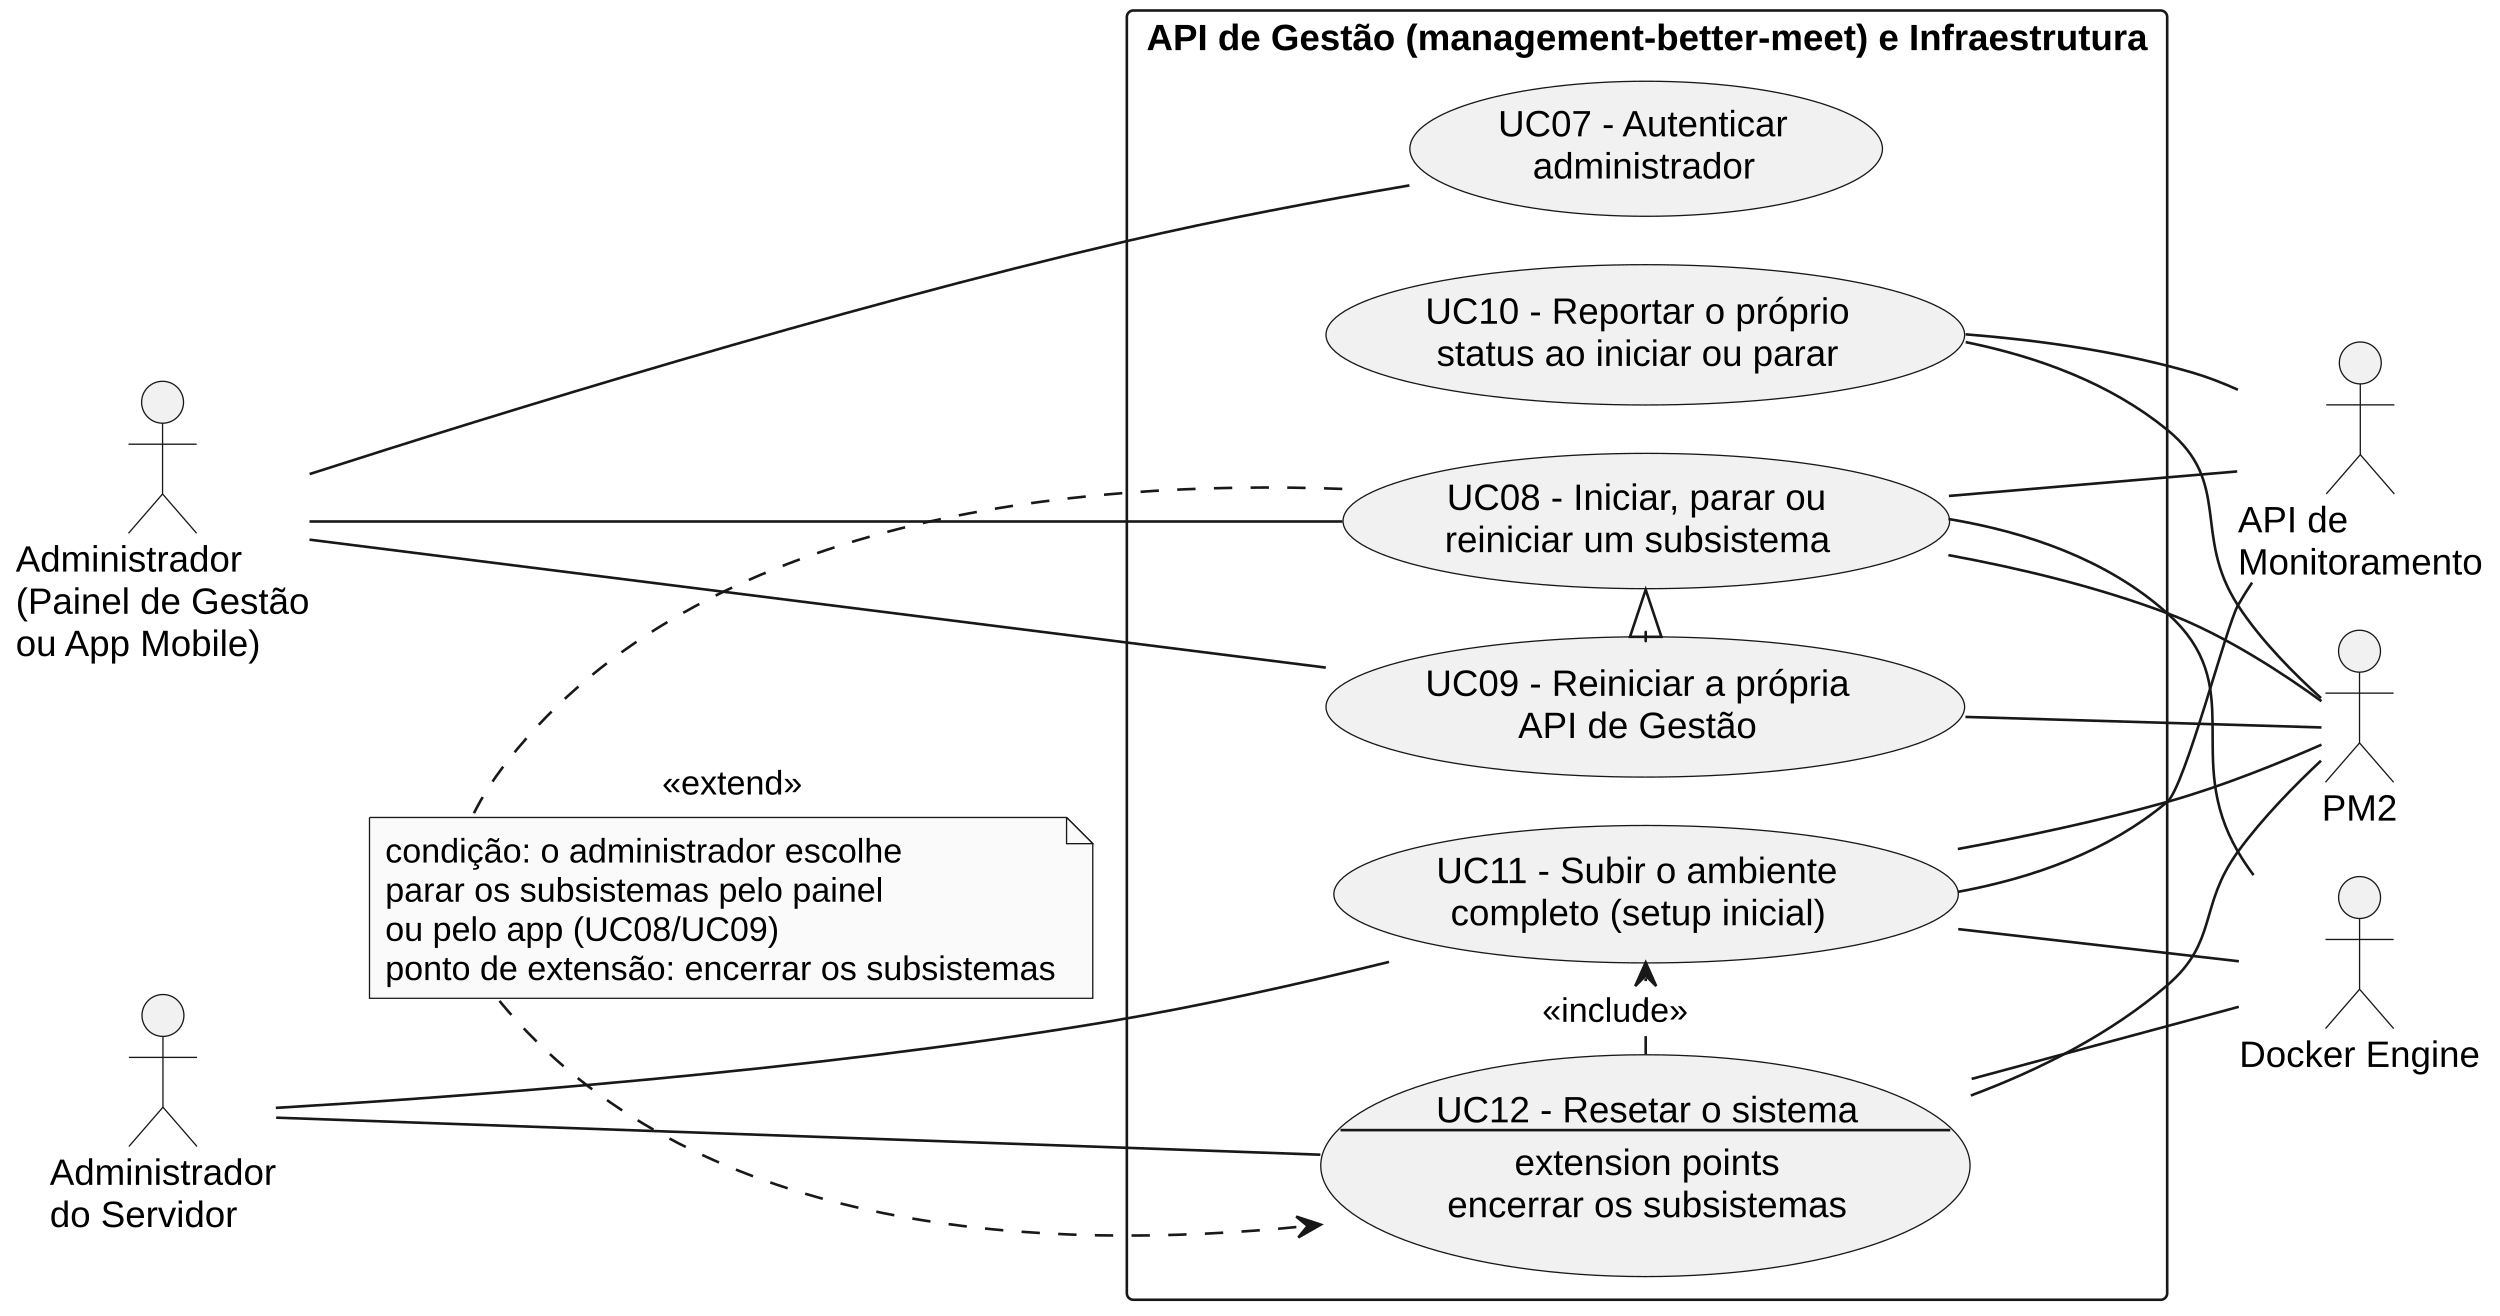
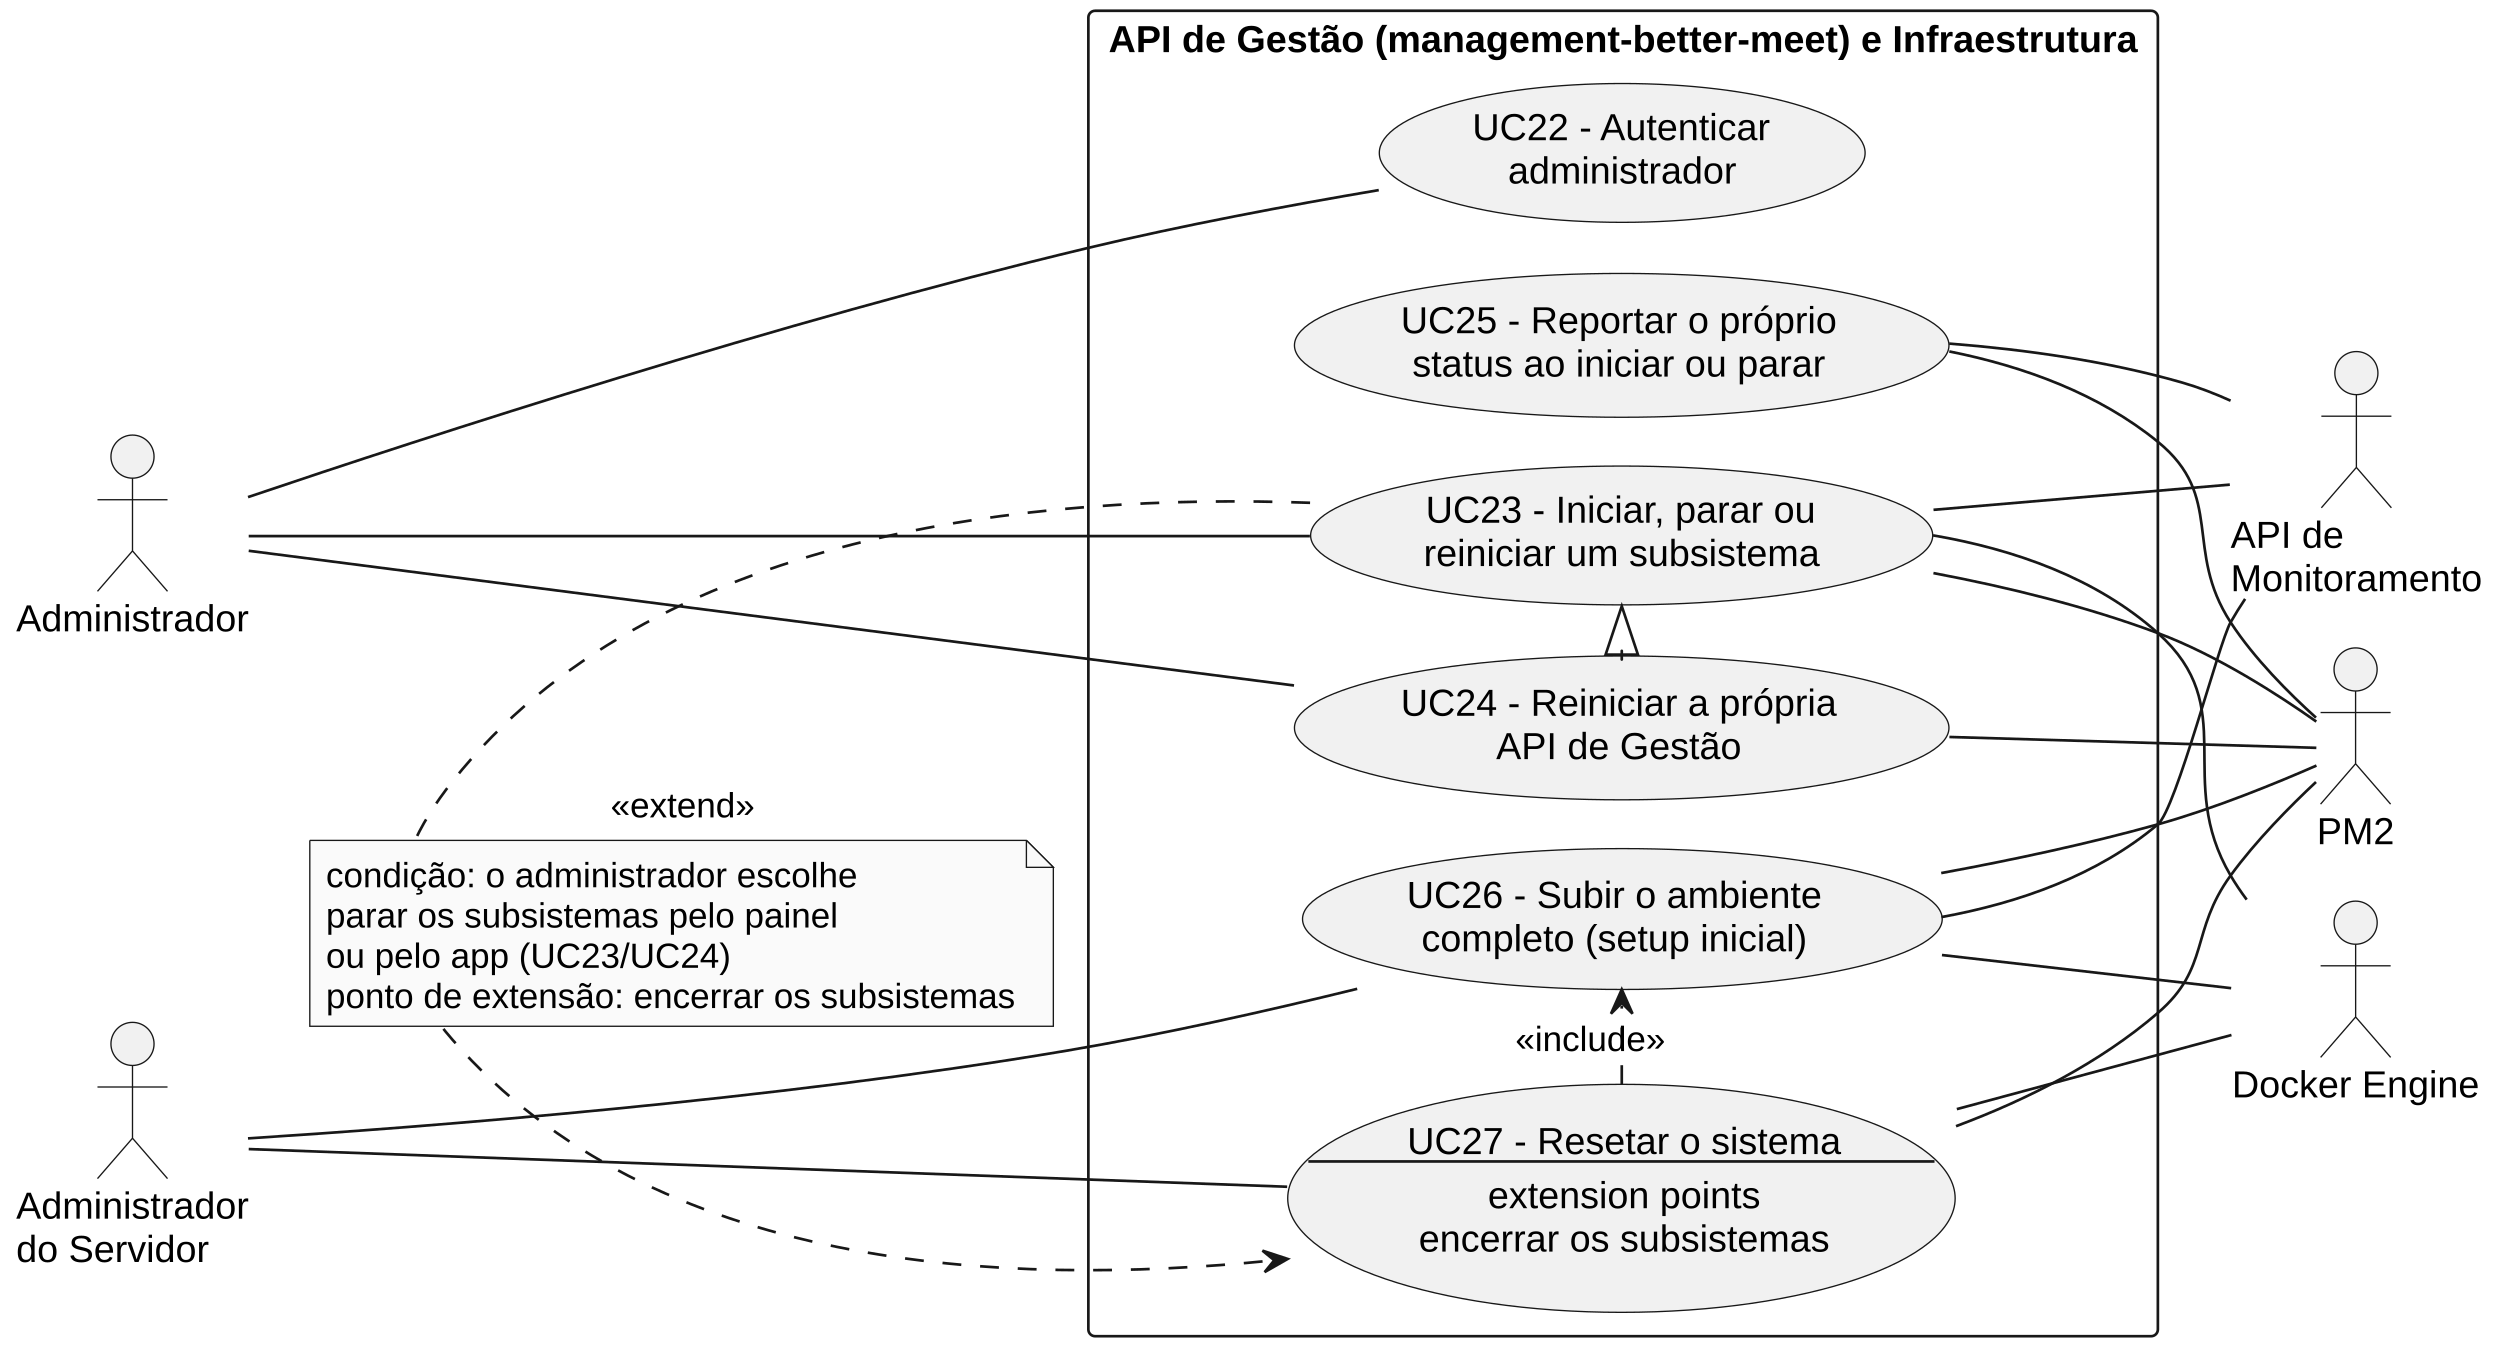
- <svg xmlns="http://www.w3.org/2000/svg" contentStyleType="text/css" height="502px" preserveAspectRatio="none" style="width:954px;height:502px;background:#FFFFFF;" version="1.1" viewBox="0 0 954 502" width="954px" zoomAndPan="magnify">
+ <svg xmlns="http://www.w3.org/2000/svg" contentStyleType="text/css" height="502px" preserveAspectRatio="none" style="width:928px;height:502px;background:#FFFFFF;" version="1.1" viewBox="0 0 928 502" width="928px" zoomAndPan="magnify">
  <defs />
  <g>
    <g id="cluster_API de Gestão (management-better-meet) e Infraestrutura">
-       <rect fill="none" height="492" rx="2.5" ry="2.5" style="stroke:#181818;stroke-width:1.0;" width="397" x="430" y="4" />
-       <text fill="#000000" font-family="Arial" font-size="14" font-weight="bold" lengthAdjust="spacing" textLength="381.978" x="437.511" y="19.132">API de Gestão (management-better-meet) e Infraestrutura</text>
+       <rect fill="none" height="492" rx="2.5" ry="2.5" style="stroke:#181818;stroke-width:1.0;" width="397" x="404" y="4" />
+       <text fill="#000000" font-family="Arial" font-size="14" font-weight="bold" lengthAdjust="spacing" textLength="381.978" x="411.511" y="19.361">API de Gestão (management-better-meet) e Infraestrutura</text>
    </g>
    <g id="elem_A1">
-       <ellipse cx="62.034" cy="153.5" fill="#F1F1F1" rx="8" ry="8" style="stroke:#181818;stroke-width:0.5;" />
-       <path d="M62.034,161.5 L62.034,188.5 M49.034,169.5 L75.034,169.5 M62.034,188.5 L49.034,203.5 M62.034,188.5 L75.034,203.5 " fill="none" style="stroke:#181818;stroke-width:0.5;" />
-       <text fill="#000000" font-family="Arial" font-size="14" lengthAdjust="spacing" textLength="86.365" x="6" y="218.132">Administrador</text>
-       <text fill="#000000" font-family="Arial" font-size="14" lengthAdjust="spacing" textLength="112.068" x="6" y="234.231">(Painel de Gestão</text>
-       <text fill="#000000" font-family="Arial" font-size="14" lengthAdjust="spacing" textLength="94.165" x="6" y="250.329">ou App Mobile)</text>
+       <ellipse cx="49.183" cy="169.5" fill="#F1F1F1" rx="8" ry="8" style="stroke:#181818;stroke-width:0.5;" />
+       <path d="M49.183,177.5 L49.183,204.5 M36.183,185.5 L62.183,185.5 M49.183,204.5 L36.183,219.5 M49.183,204.5 L62.183,219.5 " fill="none" style="stroke:#181818;stroke-width:0.5;" />
+       <text fill="#000000" font-family="Arial" font-size="14" lengthAdjust="spacing" textLength="86.365" x="6" y="234.361">Administrador</text>
    </g>
    <g id="elem_A0">
-       <ellipse cx="62.183" cy="387.5" fill="#F1F1F1" rx="8" ry="8" style="stroke:#181818;stroke-width:0.5;" />
-       <path d="M62.183,395.5 L62.183,422.5 M49.183,403.5 L75.183,403.5 M62.183,422.5 L49.183,437.5 M62.183,422.5 L75.183,437.5 " fill="none" style="stroke:#181818;stroke-width:0.5;" />
-       <text fill="#000000" font-family="Arial" font-size="14" lengthAdjust="spacing" textLength="86.365" x="19" y="452.132">Administrador</text>
-       <text fill="#000000" font-family="Arial" font-size="14" lengthAdjust="spacing" textLength="71.593" x="19" y="468.231">do Servidor</text>
+       <ellipse cx="49.183" cy="387.5" fill="#F1F1F1" rx="8" ry="8" style="stroke:#181818;stroke-width:0.5;" />
+       <path d="M49.183,395.5 L49.183,422.5 M36.183,403.5 L62.183,403.5 M49.183,422.5 L36.183,437.5 M49.183,422.5 L62.183,437.5 " fill="none" style="stroke:#181818;stroke-width:0.5;" />
+       <text fill="#000000" font-family="Arial" font-size="14" lengthAdjust="spacing" textLength="86.365" x="6" y="452.361">Administrador</text>
+       <text fill="#000000" font-family="Arial" font-size="14" lengthAdjust="spacing" textLength="71.593" x="6" y="468.459">do Servidor</text>
    </g>
    <g id="elem_A2">
-       <ellipse cx="900.393" cy="248.5" fill="#F1F1F1" rx="8" ry="8" style="stroke:#181818;stroke-width:0.5;" />
-       <path d="M900.393,256.5 L900.393,283.5 M887.393,264.5 L913.393,264.5 M900.393,283.5 L887.393,298.5 M900.393,283.5 L913.393,298.5 " fill="none" style="stroke:#181818;stroke-width:0.5;" />
-       <text fill="#000000" font-family="Arial" font-size="14" lengthAdjust="spacing" textLength="28.786" x="886" y="313.132">PM2</text>
+       <ellipse cx="874.393" cy="248.5" fill="#F1F1F1" rx="8" ry="8" style="stroke:#181818;stroke-width:0.5;" />
+       <path d="M874.393,256.5 L874.393,283.5 M861.393,264.5 L887.393,264.5 M874.393,283.5 L861.393,298.5 M874.393,283.5 L887.393,298.5 " fill="none" style="stroke:#181818;stroke-width:0.5;" />
+       <text fill="#000000" font-family="Arial" font-size="14" lengthAdjust="spacing" textLength="28.786" x="860" y="313.361">PM2</text>
    </g>
    <g id="elem_A3">
-       <ellipse cx="900.414" cy="342.5" fill="#F1F1F1" rx="8" ry="8" style="stroke:#181818;stroke-width:0.5;" />
-       <path d="M900.414,350.5 L900.414,377.5 M887.414,358.5 L913.414,358.5 M900.414,377.5 L887.414,392.5 M900.414,377.5 L913.414,392.5 " fill="none" style="stroke:#181818;stroke-width:0.5;" />
-       <text fill="#000000" font-family="Arial" font-size="14" lengthAdjust="spacing" textLength="91.827" x="854.5" y="407.132">Docker Engine</text>
+       <ellipse cx="874.414" cy="342.5" fill="#F1F1F1" rx="8" ry="8" style="stroke:#181818;stroke-width:0.5;" />
+       <path d="M874.414,350.5 L874.414,377.5 M861.414,358.5 L887.414,358.5 M874.414,377.5 L861.414,392.5 M874.414,377.5 L887.414,392.5 " fill="none" style="stroke:#181818;stroke-width:0.5;" />
+       <text fill="#000000" font-family="Arial" font-size="14" lengthAdjust="spacing" textLength="91.827" x="828.5" y="407.361">Docker Engine</text>
    </g>
    <g id="elem_A4">
-       <ellipse cx="900.689" cy="138.5" fill="#F1F1F1" rx="8" ry="8" style="stroke:#181818;stroke-width:0.5;" />
-       <path d="M900.689,146.5 L900.689,173.5 M887.689,154.5 L913.689,154.5 M900.689,173.5 L887.689,188.5 M900.689,173.5 L913.689,188.5 " fill="none" style="stroke:#181818;stroke-width:0.5;" />
-       <text fill="#000000" font-family="Arial" font-size="14" lengthAdjust="spacing" textLength="42.027" x="854" y="203.132">API de</text>
-       <text fill="#000000" font-family="Arial" font-size="14" lengthAdjust="spacing" textLength="93.379" x="854" y="219.231">Monitoramento</text>
+       <ellipse cx="874.689" cy="138.5" fill="#F1F1F1" rx="8" ry="8" style="stroke:#181818;stroke-width:0.5;" />
+       <path d="M874.689,146.5 L874.689,173.5 M861.689,154.5 L887.689,154.5 M874.689,173.5 L861.689,188.5 M874.689,173.5 L887.689,188.5 " fill="none" style="stroke:#181818;stroke-width:0.5;" />
+       <text fill="#000000" font-family="Arial" font-size="14" lengthAdjust="spacing" textLength="42.027" x="828" y="203.361">API de</text>
+       <text fill="#000000" font-family="Arial" font-size="14" lengthAdjust="spacing" textLength="93.379" x="828" y="219.459">Monitoramento</text>
    </g>
-     <g id="elem_UC07">
-       <ellipse cx="628.173" cy="56.769" fill="#F1F1F1" rx="90.173" ry="25.769" style="stroke:#181818;stroke-width:0.5;" />
-       <text fill="#000000" font-family="Arial" font-size="14" lengthAdjust="spacing" textLength="111.269" x="571.67" y="52.029">UC07 - Autenticar</text>
-       <text fill="#000000" font-family="Arial" font-size="14" lengthAdjust="spacing" textLength="84.814" x="584.898" y="68.128">administrador</text>
+     <g id="elem_UC22">
+       <ellipse cx="602.164" cy="56.767" fill="#F1F1F1" rx="90.164" ry="25.767" style="stroke:#181818;stroke-width:0.5;" />
+       <text fill="#000000" font-family="Arial" font-size="14" lengthAdjust="spacing" textLength="111.269" x="546.53" y="52.029">UC22 - Autenticar</text>
+       <text fill="#000000" font-family="Arial" font-size="14" lengthAdjust="spacing" textLength="84.814" x="559.757" y="68.128">administrador</text>
    </g>
-     <g id="elem_UC08">
-       <ellipse cx="628.24" cy="198.823" fill="#F1F1F1" rx="115.74" ry="25.823" style="stroke:#181818;stroke-width:0.5;" />
-       <text fill="#000000" font-family="Arial" font-size="14" lengthAdjust="spacing" textLength="145.503" x="552.102" y="194.589">UC08 - Iniciar, parar ou</text>
-       <text fill="#000000" font-family="Arial" font-size="14" lengthAdjust="spacing" textLength="147.048" x="551.33" y="210.688">reiniciar um subsistema</text>
+     <g id="elem_UC23">
+       <ellipse cx="601.964" cy="198.767" fill="#F1F1F1" rx="115.464" ry="25.767" style="stroke:#181818;stroke-width:0.5;" />
+       <text fill="#000000" font-family="Arial" font-size="14" lengthAdjust="spacing" textLength="145.503" x="529.212" y="194.029">UC23 - Iniciar, parar ou</text>
+       <text fill="#000000" font-family="Arial" font-size="14" lengthAdjust="spacing" textLength="147.048" x="528.44" y="210.128">reiniciar um subsistema</text>
    </g>
-     <g id="elem_UC09">
-       <ellipse cx="627.851" cy="269.77" fill="#F1F1F1" rx="121.851" ry="26.77" style="stroke:#181818;stroke-width:0.5;" />
-       <text fill="#000000" font-family="Arial" font-size="14" lengthAdjust="spacing" textLength="161.841" x="543.931" y="265.537">UC09 - Reiniciar a própria</text>
-       <text fill="#000000" font-family="Arial" font-size="14" lengthAdjust="spacing" textLength="91.055" x="579.324" y="281.635">API de Gestão</text>
+     <g id="elem_UC24">
+       <ellipse cx="601.977" cy="270.195" fill="#F1F1F1" rx="121.477" ry="26.695" style="stroke:#181818;stroke-width:0.5;" />
+       <text fill="#000000" font-family="Arial" font-size="14" lengthAdjust="spacing" textLength="161.841" x="519.969" y="265.693">UC24 - Reiniciar a própria</text>
+       <text fill="#000000" font-family="Arial" font-size="14" lengthAdjust="spacing" textLength="91.055" x="555.362" y="281.791">API de Gestão</text>
    </g>
-     <g id="elem_UC10">
-       <ellipse cx="627.853" cy="127.771" fill="#F1F1F1" rx="121.853" ry="26.771" style="stroke:#181818;stroke-width:0.5;" />
-       <text fill="#000000" font-family="Arial" font-size="14" lengthAdjust="spacing" textLength="161.848" x="543.93" y="123.537">UC10 - Reportar o próprio</text>
-       <text fill="#000000" font-family="Arial" font-size="14" lengthAdjust="spacing" textLength="153.303" x="548.202" y="139.636">status ao iniciar ou parar</text>
+     <g id="elem_UC25">
+       <ellipse cx="601.98" cy="128.196" fill="#F1F1F1" rx="121.48" ry="26.696" style="stroke:#181818;stroke-width:0.5;" />
+       <text fill="#000000" font-family="Arial" font-size="14" lengthAdjust="spacing" textLength="161.848" x="519.97" y="123.693">UC25 - Reportar o próprio</text>
+       <text fill="#000000" font-family="Arial" font-size="14" lengthAdjust="spacing" textLength="153.303" x="524.242" y="139.791">status ao iniciar ou parar</text>
    </g>
-     <g id="elem_UC11">
-       <ellipse cx="628.142" cy="341.228" fill="#F1F1F1" rx="119.142" ry="26.228" style="stroke:#181818;stroke-width:0.5;" />
-       <text fill="#000000" font-family="Arial" font-size="14" lengthAdjust="spacing" textLength="154.075" x="548.104" y="336.995">UC11 - Subir o ambiente</text>
-       <text fill="#000000" font-family="Arial" font-size="14" lengthAdjust="spacing" textLength="143.172" x="553.556" y="353.094">completo (setup inicial)</text>
+     <g id="elem_UC26">
+       <ellipse cx="602.228" cy="341.146" fill="#F1F1F1" rx="118.728" ry="26.145" style="stroke:#181818;stroke-width:0.5;" />
+       <text fill="#000000" font-family="Arial" font-size="14" lengthAdjust="spacing" textLength="154.075" x="522.195" y="337.026">UC26 - Subir o ambiente</text>
+       <text fill="#000000" font-family="Arial" font-size="14" lengthAdjust="spacing" textLength="143.172" x="527.646" y="353.124">completo (setup inicial)</text>
    </g>
-     <g id="elem_UC12">
-       <ellipse cx="627.884" cy="444.824" fill="#F1F1F1" rx="123.884" ry="42.324" style="stroke:#181818;stroke-width:0.5;" />
-       <text fill="#000000" font-family="Arial" font-size="14" lengthAdjust="spacing" textLength="161.055" x="548" y="428.283">UC12 - Resetar o sistema</text>
-       <line style="stroke:#181818;stroke-width:1.0;" x1="511.545" x2="744.223" y1="431.249" y2="431.249" />
-       <text fill="#000000" font-family="Arial" font-size="14" lengthAdjust="spacing" textLength="101.179" x="577.938" y="448.381">extension points</text>
-       <text fill="#000000" font-family="Arial" font-size="14" lengthAdjust="spacing" textLength="152.503" x="552.275" y="464.48">encerrar os subsistemas</text>
+     <g id="elem_UC27">
+       <ellipse cx="601.876" cy="444.822" fill="#F1F1F1" rx="123.876" ry="42.322" style="stroke:#181818;stroke-width:0.5;" />
+       <text fill="#000000" font-family="Arial" font-size="14" lengthAdjust="spacing" textLength="161.055" x="522.36" y="428.392">UC27 - Resetar o sistema</text>
+       <line style="stroke:#181818;stroke-width:1.0;" x1="485.662" x2="718.091" y1="431.13" y2="431.13" />
+       <text fill="#000000" font-family="Arial" font-size="14" lengthAdjust="spacing" textLength="101.179" x="552.298" y="448.491">extension points</text>
+       <text fill="#000000" font-family="Arial" font-size="14" lengthAdjust="spacing" textLength="152.503" x="526.635" y="464.59">encerrar os subsistemas</text>
    </g>
-     <path d="M118.153,180.896 C189.532,157.935 318.039,118.187 430,92 C465.008,83.812 503.909,76.524 537.834,70.746 " fill="none" style="stroke:#181818;stroke-width:1.0;" />
-     <path d="M118.106,199 C209.021,199 392.302,199 512.293,199 " fill="none" style="stroke:#181818;stroke-width:1.0;" />
-     <path d="M118.106,205.937 C207.427,217.181 385.904,239.649 505.925,254.758 " fill="none" style="stroke:#181818;stroke-width:1.0;" />
-     <path d="M105.251,422.767 C172.616,418.785 308.358,409.029 422,390 C457.549,384.048 496.091,375.421 530.06,367.06 " fill="none" style="stroke:#181818;stroke-width:1.0;" />
-     <path d="M105.392,426.503 C188.971,429.467 377.825,436.164 503.855,440.633 " fill="none" style="stroke:#181818;stroke-width:1.0;" />
-     <polygon fill="none" points="628,225.018,622,243.018,634,243.018,628,225.018" style="stroke:#181818;stroke-width:1.0;" />
-     <path d="M628,242.82 C628,236.886 628,248.952 628,243.018 " fill="none" style="stroke:#181818;stroke-width:1.0;" />
-     <polygon fill="#181818" points="503.983,467.321,494.627,464.243,499.008,467.822,495.429,472.202,503.983,467.321" style="stroke:#181818;stroke-width:1.0;" />
-     <path d="M512.211,186.567 C410.566,182.863 267.76,196.689 194,290 C167.541,323.472 165.936,353.862 194,386 C268.774,471.627 398.255,477.967 498.013,467.922 " fill="none" style="stroke:#181818;stroke-width:1.0;stroke-dasharray:7.0,7.0;" />
-     <text fill="#000000" font-family="Arial" font-size="13" lengthAdjust="spacing" textLength="53.492" x="252.659" y="303.194">«extend»</text>
-     <path d="M141,311.949 L141,380.949 L417,380.949 L417,321.949 L407,311.949 L141,311.949 " fill="#FAFAFA" style="stroke:#181818;stroke-width:0.5;" />
-     <path d="M407,311.949 L407,321.949 L417,321.949 L407,311.949 " fill="#FAFAFA" style="stroke:#181818;stroke-width:0.5;" />
-     <text fill="#000000" font-family="Arial" font-size="13" lengthAdjust="spacing" textLength="197.279" x="147" y="329.143">condição: o administrador escolhe</text>
-     <text fill="#000000" font-family="Arial" font-size="13" lengthAdjust="spacing" textLength="190.049" x="147" y="344.091">parar os subsistemas pelo painel</text>
-     <text fill="#000000" font-family="Arial" font-size="13" lengthAdjust="spacing" textLength="150.306" x="147" y="359.04">ou pelo app (UC08/UC09)</text>
-     <text fill="#000000" font-family="Arial" font-size="13" lengthAdjust="spacing" textLength="255.81" x="147" y="373.989">ponto de extensão: encerrar os subsistemas</text>
-     <polygon fill="#181818" points="628,367.288,624,376.288,628,372.288,632,376.288,628,367.288" style="stroke:#181818;stroke-width:1.0;" />
-     <path d="M628,402.399 C628,390.507 628,383.936 628,373.288 " fill="none" style="stroke:#181818;stroke-width:1.0;stroke-dasharray:7.0,7.0;" />
-     <text fill="#000000" font-family="Arial" font-size="13" lengthAdjust="spacing" textLength="55.656" x="588.5" y="389.944">«include»</text>
-     <path d="M743.5,211.829 C771.365,216.959 800.703,224.095 827,234 C849.046,242.304 871.855,257.415 885.861,267.581 " fill="none" style="stroke:#181818;stroke-width:1.0;" />
-     <path d="M743.543,198.051 C773.697,203.077 804.147,213.603 827,234 C858.474,262.091 832.716,288.575 854,325 C855.776,328.04 857.789,331.033 859.956,333.945 " fill="none" style="stroke:#181818;stroke-width:1.0;" />
-     <path d="M743.716,189.246 C782.451,185.952 823.486,182.463 853.711,179.893 " fill="none" style="stroke:#181818;stroke-width:1.0;" />
-     <path d="M750.009,273.579 C803.744,275.168 860.511,276.847 885.874,277.597 " fill="none" style="stroke:#181818;stroke-width:1.0;" />
-     <path d="M750.096,130.56 C777.7,136.142 805.265,146.287 827,164 C851.887,184.282 836.51,204.078 854,231 C862.786,244.524 875.824,257.505 885.694,266.385 " fill="none" style="stroke:#181818;stroke-width:1.0;" />
-     <path d="M750.076,127.584 C778.657,129.837 808.736,134.173 836,142 C842.01,143.725 848.094,146.074 853.995,148.736 " fill="none" style="stroke:#181818;stroke-width:1.0;" />
-     <path d="M747.105,323.985 C773.611,319.099 801.444,313.121 827,306 C848.056,300.133 871.496,290.478 885.87,284.18 " fill="none" style="stroke:#181818;stroke-width:1.0;" />
-     <path d="M747.252,354.552 C785.209,358.902 824.981,363.46 854.354,366.826 " fill="none" style="stroke:#181818;stroke-width:1.0;" />
-     <path d="M747.183,340.322 C775.893,335.033 804.708,324.78 827,306 C833.774,300.294 849.612,238.693 854,231 C855.658,228.094 857.472,225.188 859.391,222.317 " fill="none" style="stroke:#181818;stroke-width:1.0;" />
-     <path d="M752.074,418.049 C778.836,408.044 805.529,394.44 827,376 C846.456,359.29 838.931,345.753 854,325 C863.342,312.134 876.074,299.284 885.694,290.28 " fill="none" style="stroke:#181818;stroke-width:1.0;" />
-     <path d="M752.376,411.704 C788.744,401.89 826.265,391.764 854.314,384.195 " fill="none" style="stroke:#181818;stroke-width:1.0;" />
+     <path d="M92.063,184.525 C157.934,162.259 289.726,119.321 404,92 C438.967,83.64 477.861,76.319 511.791,70.563 " fill="none" style="stroke:#181818;stroke-width:1.0;" />
+     <path d="M92.321,199 C175.67,199 363.61,199 486.228,199 " fill="none" style="stroke:#181818;stroke-width:1.0;" />
+     <path d="M92.321,204.453 C174.347,215.023 357.67,238.645 480.34,254.452 " fill="none" style="stroke:#181818;stroke-width:1.0;" />
+     <path d="M92.052,422.567 C157.42,418.377 287.211,408.419 396,390 C431.448,383.998 469.882,375.386 503.789,367.051 " fill="none" style="stroke:#181818;stroke-width:1.0;" />
+     <path d="M92.321,426.536 C173.78,429.493 355.14,436.076 477.788,440.528 " fill="none" style="stroke:#181818;stroke-width:1.0;" />
+     <polygon fill="none" points="602,225.001,596,243.001,608,243.001,602,225.001" style="stroke:#181818;stroke-width:1.0;" />
+     <path d="M602,243.375 C602,237.25 602,249.126 602,243.001 " fill="none" style="stroke:#181818;stroke-width:1.0;" />
+     <polygon fill="#181818" points="477.983,467.321,468.627,464.243,473.008,467.822,469.429,472.202,477.983,467.321" style="stroke:#181818;stroke-width:1.0;" />
+     <path d="M486.299,186.637 C384.714,182.98 241.947,196.838 168,290 C141.474,323.419 139.936,353.862 168,386 C242.774,471.627 372.255,477.967 472.013,467.922 " fill="none" style="stroke:#181818;stroke-width:1.0;stroke-dasharray:7.0,7.0;" />
+     <text fill="#000000" font-family="Arial" font-size="13" lengthAdjust="spacing" textLength="53.492" x="226.659" y="303.406">«extend»</text>
+     <path d="M115,311.949 L115,380.949 L391,380.949 L391,321.949 L381,311.949 L115,311.949 " fill="#FAFAFA" style="stroke:#181818;stroke-width:0.5;" />
+     <path d="M381,311.949 L381,321.949 L391,321.949 L381,311.949 " fill="#FAFAFA" style="stroke:#181818;stroke-width:0.5;" />
+     <text fill="#000000" font-family="Arial" font-size="13" lengthAdjust="spacing" textLength="197.279" x="121" y="329.355">condição: o administrador escolhe</text>
+     <text fill="#000000" font-family="Arial" font-size="13" lengthAdjust="spacing" textLength="190.049" x="121" y="344.304">parar os subsistemas pelo painel</text>
+     <text fill="#000000" font-family="Arial" font-size="13" lengthAdjust="spacing" textLength="150.306" x="121" y="359.253">ou pelo app (UC23/UC24)</text>
+     <text fill="#000000" font-family="Arial" font-size="13" lengthAdjust="spacing" textLength="255.81" x="121" y="374.201">ponto de extensão: encerrar os subsistemas</text>
+     <polygon fill="#181818" points="602,367.288,598,376.288,602,372.288,606,376.288,602,367.288" style="stroke:#181818;stroke-width:1.0;" />
+     <path d="M602,402.399 C602,390.507 602,383.936 602,373.288 " fill="none" style="stroke:#181818;stroke-width:1.0;stroke-dasharray:7.0,7.0;" />
+     <text fill="#000000" font-family="Arial" font-size="13" lengthAdjust="spacing" textLength="55.656" x="562.5" y="390.156">«include»</text>
+     <path d="M717.691,212.729 C745.481,217.987 774.735,225.186 801,235 C822.933,243.196 845.77,257.944 859.814,267.852 " fill="none" style="stroke:#181818;stroke-width:1.0;" />
+     <path d="M717.542,198.728 C747.695,203.908 778.146,214.564 801,235 C832.131,262.837 806.877,288.975 828,325 C829.781,328.037 831.798,331.028 833.967,333.939 " fill="none" style="stroke:#181818;stroke-width:1.0;" />
+     <path d="M717.716,189.246 C756.451,185.952 797.486,182.463 827.711,179.893 " fill="none" style="stroke:#181818;stroke-width:1.0;" />
+     <path d="M723.615,273.567 C777.433,275.159 834.379,276.843 859.827,277.596 " fill="none" style="stroke:#181818;stroke-width:1.0;" />
+     <path d="M723.58,130.457 C751.356,136.016 779.13,146.177 801,164 C825.887,184.282 810.51,204.078 828,231 C836.786,244.524 849.824,257.505 859.694,266.385 " fill="none" style="stroke:#181818;stroke-width:1.0;" />
+     <path d="M723.532,127.541 C752.275,129.782 782.563,134.123 810,142 C816.01,143.725 822.094,146.074 827.995,148.736 " fill="none" style="stroke:#181818;stroke-width:1.0;" />
+     <path d="M720.582,324.081 C747.244,319.178 775.275,313.168 801,306 C822.056,300.133 845.496,290.478 859.87,284.18 " fill="none" style="stroke:#181818;stroke-width:1.0;" />
+     <path d="M720.858,354.507 C758.871,358.863 798.748,363.433 828.208,366.809 " fill="none" style="stroke:#181818;stroke-width:1.0;" />
+     <path d="M720.667,340.417 C749.548,335.155 778.575,324.892 801,306 C807.774,300.294 823.612,238.693 828,231 C829.658,228.094 831.472,225.188 833.391,222.317 " fill="none" style="stroke:#181818;stroke-width:1.0;" />
+     <path d="M726.074,418.049 C752.836,408.044 779.529,394.44 801,376 C820.456,359.29 812.931,345.753 828,325 C837.342,312.134 850.074,299.284 859.694,290.28 " fill="none" style="stroke:#181818;stroke-width:1.0;" />
+     <path d="M726.376,411.704 C762.744,401.89 800.265,391.764 828.314,384.195 " fill="none" style="stroke:#181818;stroke-width:1.0;" />
  </g>
</svg>
